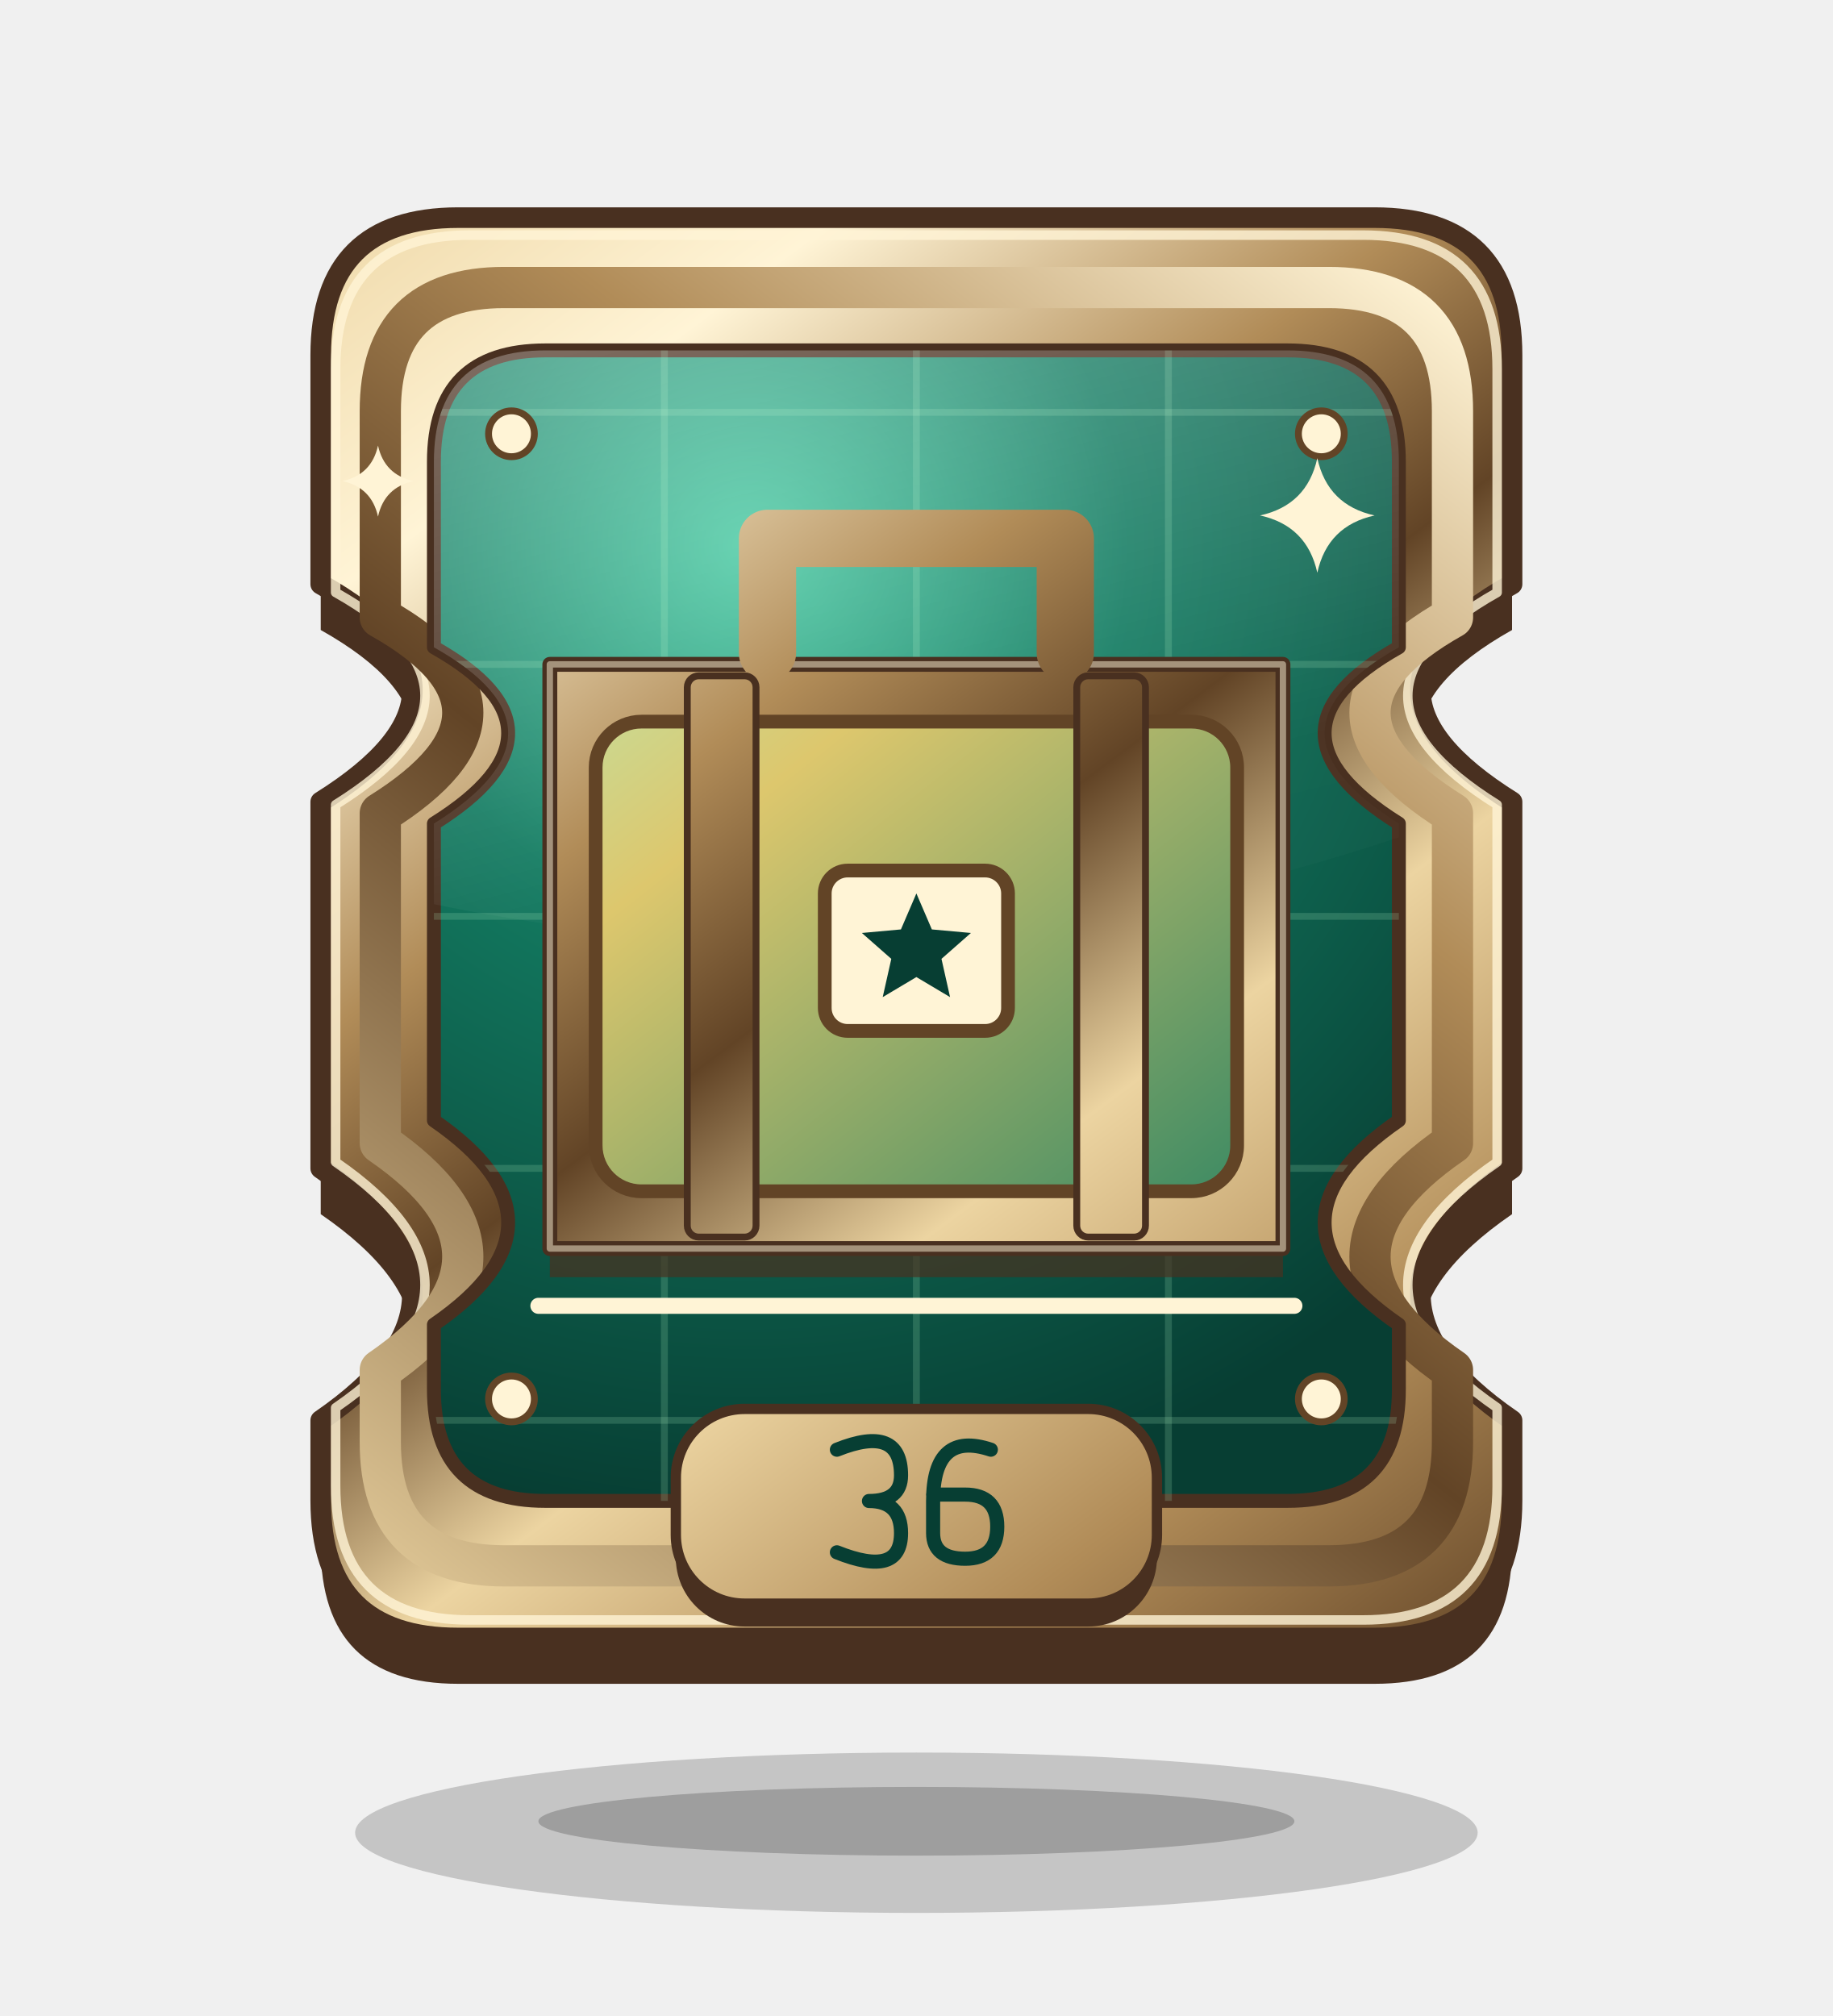
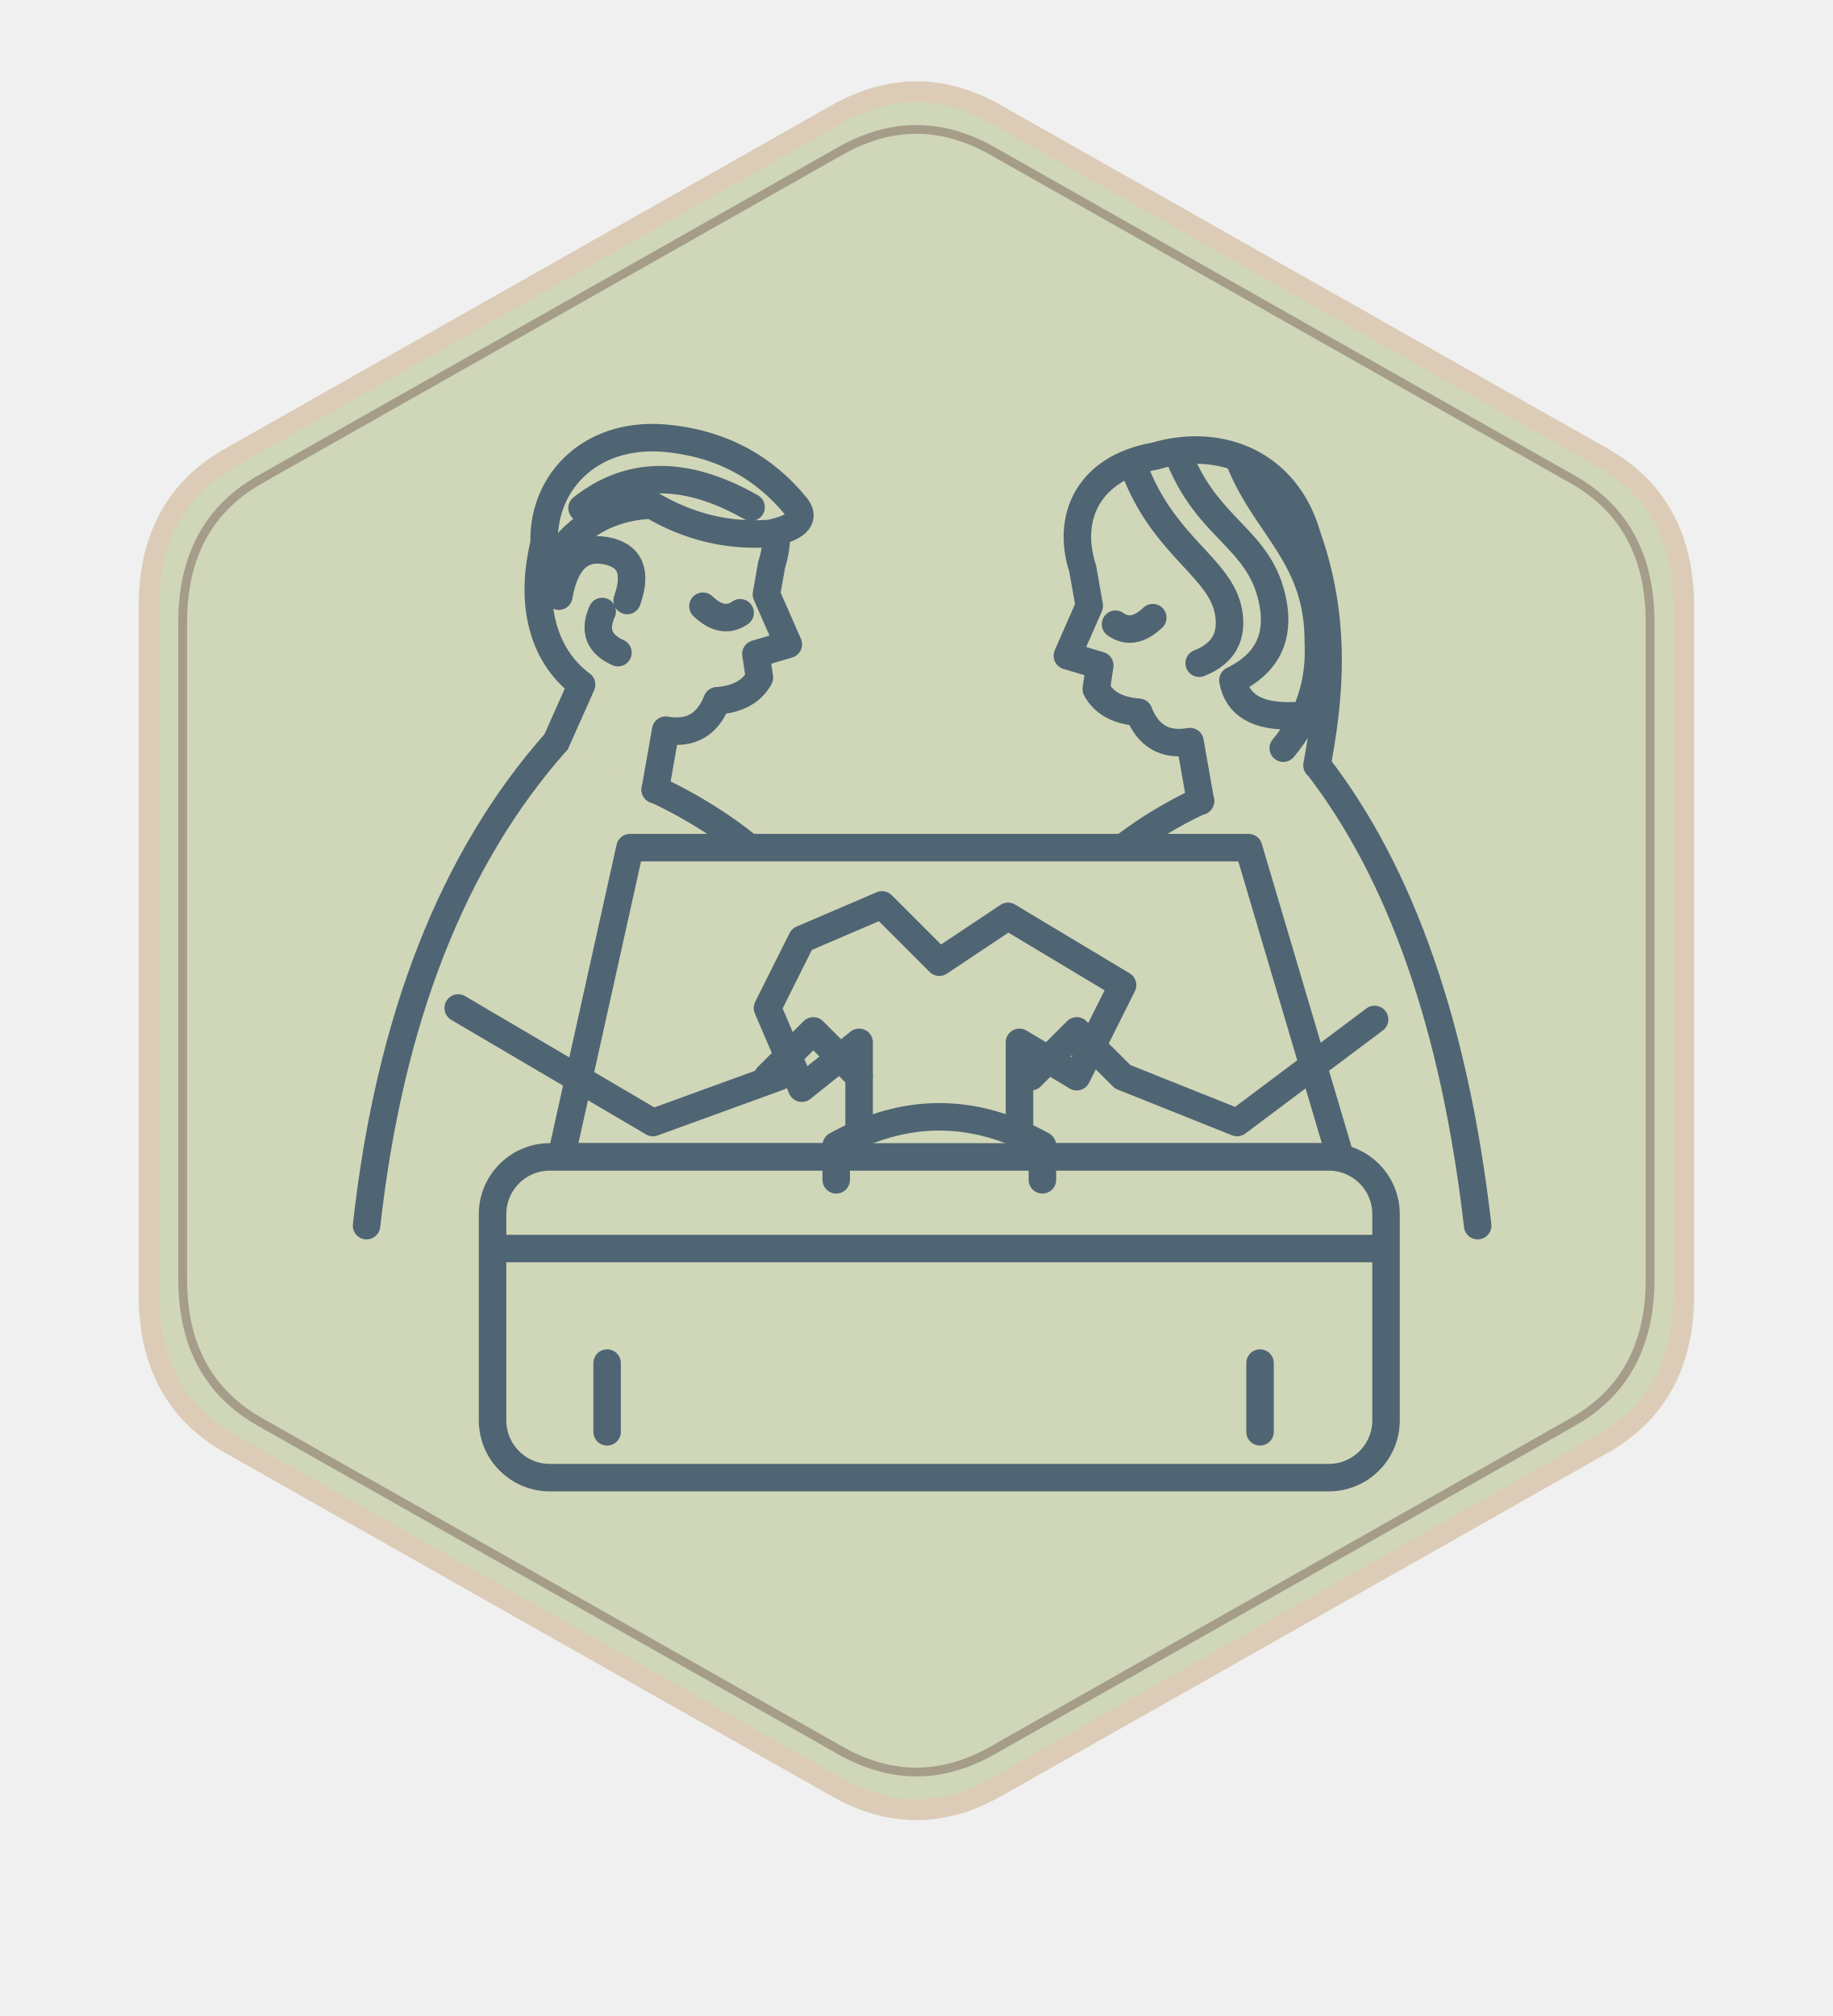
- <svg xmlns="http://www.w3.org/2000/svg" viewBox="0 0 160 176" aria-hidden="true" focusable="false" class="oa-badge-art" data-badge-art="duo-distinct-variants-36" data-art-motif="travel-case" data-locked="false">
+ <svg xmlns="http://www.w3.org/2000/svg" viewBox="0 0 160 176" aria-hidden="true" focusable="false" data-badge-art="duo-distinct-variants-36" data-art-motif="packing-for-a-new-adventure">
  <defs>
-     <linearGradient id="oba-asset-duo-distinct-variants-36-e-metal" x1="25" y1="15" x2="126" y2="150" gradientUnits="userSpaceOnUse">
-       <stop stop-color="#ecd4a1" />
-       <stop offset=".19" stop-color="#fff4d6" />
-       <stop offset=".37" stop-color="#b18c58" />
-       <stop offset=".5" stop-color="#624426" />
-       <stop offset=".64" stop-color="#ecd4a1" />
-       <stop offset=".82" stop-color="#b18c58" />
-       <stop offset="1" stop-color="#624426" />
-     </linearGradient>
-     <linearGradient id="oba-asset-duo-distinct-variants-36-e-bevel" x1="25" y1="151" x2="130" y2="18" gradientUnits="userSpaceOnUse">
-       <stop stop-color="#ecd4a1" />
-       <stop offset=".46" stop-color="#624426" />
-       <stop offset=".7" stop-color="#b18c58" />
-       <stop offset="1" stop-color="#fff4d6" />
-     </linearGradient>
-     <radialGradient id="oba-asset-duo-distinct-variants-36-e-enamel" cx="62" cy="40" r="105" gradientUnits="userSpaceOnUse">
-       <stop stop-color="#4acaa3" />
-       <stop offset=".39" stop-color="#137b61" />
-       <stop offset="1" stop-color="#073e33" />
-     </radialGradient>
-     <linearGradient id="oba-asset-duo-distinct-variants-36-e-accent" x1="49" y1="39" x2="112" y2="119" gradientUnits="userSpaceOnUse">
-       <stop stop-color="#b0f2c4" />
-       <stop offset=".34" stop-color="#ddc76d" />
-       <stop offset="1" stop-color="#137b61" />
-     </linearGradient>
-     <linearGradient id="oba-asset-duo-distinct-variants-36-e-gloss" x1="60" y1="20" x2="83" y2="111" gradientUnits="userSpaceOnUse">
-       <stop stop-color="#ffffff" stop-opacity=".32" />
-       <stop offset=".6" stop-color="#ffffff" stop-opacity=".02" />
-       <stop offset="1" stop-color="#ffffff" stop-opacity="0" />
-     </linearGradient>
-     <clipPath id="oba-asset-duo-distinct-variants-36-e-field">
-       <path d="M40 19H120Q132 19 132 31V51Q116 60 132 70V102Q116 113 132 124V131Q132 143 120 143H40Q28 143 28 131V124Q44 113 28 102V70Q44 60 28 51V31Q28 19 40 19Z" fill="#fff" transform="translate(80 80) scale(.81) translate(-80 -80)" />
+     <clipPath id="oba-asset-duo-distinct-variants-36-e-scene">
+       <path d="M73 10 Q80 6 87 10 L140 40 Q147 44 147 53 L147 113 Q147 122 140 126 L87 156 Q80 160 73 156 L20 126 Q13 122 13 113 L13 53 Q13 44 20 40Z" transform="translate(80 83) scale(.92) translate(-80 -83)" />
    </clipPath>
  </defs>
-   <ellipse cx="80" cy="160" rx="49" ry="7" fill="#000" opacity=".18" />
-   <ellipse cx="80" cy="159" rx="33" ry="3" fill="#000" opacity=".2" />
-   <path d="M40 19H120Q132 19 132 31V51Q116 60 132 70V102Q116 113 132 124V131Q132 143 120 143H40Q28 143 28 131V124Q44 113 28 102V70Q44 60 28 51V31Q28 19 40 19Z" fill="#493020" transform="translate(0 4)" />
-   <path d="M40 19H120Q132 19 132 31V51Q116 60 132 70V102Q116 113 132 124V131Q132 143 120 143H40Q28 143 28 131V124Q44 113 28 102V70Q44 60 28 51V31Q28 19 40 19Z" fill="url(#oba-asset-duo-distinct-variants-36-e-metal)" stroke="#493020" stroke-width="1.8" stroke-linejoin="round" stroke-linecap="round" />
-   <path d="M40 19H120Q132 19 132 31V51Q116 60 132 70V102Q116 113 132 124V131Q132 143 120 143H40Q28 143 28 131V124Q44 113 28 102V70Q44 60 28 51V31Q28 19 40 19Z" fill="none" stroke="#fff4d6" stroke-width="0.85" stroke-linejoin="round" stroke-linecap="round" transform="translate(80 80) scale(.975) translate(-80 -80)" opacity=".8" />
-   <path d="M40 19H120Q132 19 132 31V51Q116 60 132 70V102Q116 113 132 124V131Q132 143 120 143H40Q28 143 28 131V124Q44 113 28 102V70Q44 60 28 51V31Q28 19 40 19Z" fill="none" stroke="url(#oba-asset-duo-distinct-variants-36-e-bevel)" stroke-width="4" stroke-linejoin="round" stroke-linecap="round" transform="translate(80 80) scale(.9) translate(-80 -80)" />
-   <path d="M40 19H120Q132 19 132 31V51Q116 60 132 70V102Q116 113 132 124V131Q132 143 120 143H40Q28 143 28 131V124Q44 113 28 102V70Q44 60 28 51V31Q28 19 40 19Z" fill="url(#oba-asset-duo-distinct-variants-36-e-enamel)" stroke="#493020" stroke-width="1.5" stroke-linejoin="round" stroke-linecap="round" transform="translate(80 80) scale(.81) translate(-80 -80)" />
-   <g clip-path="url(#oba-asset-duo-distinct-variants-36-e-field)">
-     <path d="M36 23V138M23 36H138" fill="none" stroke="#b0f2c4" stroke-width="0.6" stroke-linejoin="round" stroke-linecap="round" opacity=".18" />
-     <path d="M58 23V138M23 58H138" fill="none" stroke="#b0f2c4" stroke-width="0.6" stroke-linejoin="round" stroke-linecap="round" opacity=".18" />
-     <path d="M80 23V138M23 80H138" fill="none" stroke="#b0f2c4" stroke-width="0.6" stroke-linejoin="round" stroke-linecap="round" opacity=".18" />
-     <path d="M102 23V138M23 102H138" fill="none" stroke="#b0f2c4" stroke-width="0.6" stroke-linejoin="round" stroke-linecap="round" opacity=".18" />
-     <path d="M124 23V138M23 124H138" fill="none" stroke="#b0f2c4" stroke-width="0.6" stroke-linejoin="round" stroke-linecap="round" opacity=".18" />
-     <path d="M14 18H147V63Q78 96 14 72Z" fill="url(#oba-asset-duo-distinct-variants-36-e-gloss)" />
-   </g>
-   <circle cx="44.65" cy="122.13" r="2" fill="#fff4d6" stroke="#624426" stroke-width="0.6" />
-   <circle cx="44.65" cy="37.87" r="2" fill="#fff4d6" stroke="#624426" stroke-width="0.6" />
-   <circle cx="115.35" cy="37.87" r="2" fill="#fff4d6" stroke="#624426" stroke-width="0.6" />
-   <circle cx="115.35" cy="122.13" r="2" fill="#fff4d6" stroke="#624426" stroke-width="0.6" />
-   <path d="M48 58H112V109H48Z" fill="#493020" transform="translate(0 2.5)" opacity=".7" />
-   <path d="M48 58H112V109H48Z" fill="url(#oba-asset-duo-distinct-variants-36-e-metal)" stroke="#493020" stroke-width="1.3" stroke-linejoin="round" stroke-linecap="round" />
-   <path d="M48 58H112V109H48Z" fill="none" stroke="#fff4d6" stroke-width="0.55" stroke-linejoin="round" stroke-linecap="round" opacity=".5" />
-   <path d="M67 57V47H93V57" fill="none" stroke="url(#oba-asset-duo-distinct-variants-36-e-metal)" stroke-width="5" stroke-linejoin="round" stroke-linecap="round" />
-   <rect x="52" y="63" width="56" height="41" rx="4" fill="url(#oba-asset-duo-distinct-variants-36-e-accent)" stroke="#624426" stroke-width="1.2" />
-   <rect x="60" y="59" width="6" height="49" rx="1" fill="url(#oba-asset-duo-distinct-variants-36-e-metal)" stroke="#493020" stroke-width="0.6" />
-   <rect x="94" y="59" width="6" height="49" rx="1" fill="url(#oba-asset-duo-distinct-variants-36-e-metal)" stroke="#493020" stroke-width="0.6" />
-   <rect x="72" y="76" width="16" height="14" rx="2" fill="#fff4d6" stroke="#624426" stroke-width="1.2" />
-   <path d="M80 78L81.35 81.14L84.76 81.45L82.19 83.71L82.94 87.05L80 85.3L77.06 87.05L77.81 83.71L75.24 81.45L78.65 81.14Z" fill="#073e33" />
-   <path d="M47 114H113" fill="none" stroke="#fff4d6" stroke-width="1.4" stroke-linejoin="round" stroke-linecap="round" />
-   <path d="M115 40Q115.9 44.1 120 45Q115.9 45.9 115 50Q114.1 45.9 110 45Q114.1 44.1 115 40Z" fill="#fff4d6" />
-   <rect x="59" y="125" width="42" height="17" rx="6" fill="#493020" />
-   <rect x="59" y="123" width="42" height="17" rx="6" fill="url(#oba-asset-duo-distinct-variants-36-e-metal)" stroke="#493020" stroke-width="0.9" />
-   <g transform="translate(73.06 126) scale(0.56)">
-     <g transform="translate(0 0)">
-       <path d="M0 1Q10-3 10 5Q10 9 5 9Q10 9 10 14Q10 21 0 17" fill="none" stroke="#073e33" stroke-width="2.2" stroke-linejoin="round" stroke-linecap="round" />
+   <path d="M73 10 Q80 6 87 10 L140 40 Q147 44 147 53 L147 113 Q147 122 140 126 L87 156 Q80 160 73 156 L20 126 Q13 122 13 113 L13 53 Q13 44 20 40Z" fill="#D0D6B8" stroke="#DCCCB7" stroke-width="1.8" />
+   <path d="M73 10 Q80 6 87 10 L140 40 Q147 44 147 53 L147 113 Q147 122 140 126 L87 156 Q80 160 73 156 L20 126 Q13 122 13 113 L13 53 Q13 44 20 40Z" transform="translate(80 83) scale(.956) translate(-80 -83)" fill="none" stroke="#A59C89" stroke-width=".8" />
+   <g clip-path="url(#oba-asset-duo-distinct-variants-36-e-scene)" fill="none" stroke="#4F6573" stroke-width="2.4" stroke-linecap="round" stroke-linejoin="round">
+     <path d="M48.6 64.7Q35 80 32 107M57.2 68.9Q68 74 73 83M104.8 69.9Q94 75 89 85M115 66.8Q126 81 129 107" />
+     <path d="M49 101L55 74H109L117 101Z" fill="#D0D6B8" />
+     <path d="M67 88L70 82L77 79L82 84L88 80L98 86L94 94L89 91V102H75V91L70 95Z" fill="#D0D6B8" />
+     <rect x="43" y="101" width="78" height="28" rx="5" fill="#D0D6B8" />
+     <path d="M44 109H120M73 103V100Q82 95 91 100V103M53 119V125M110 119V125" />
+     <path d="M40 88L57 98L68 94M120 89L108 98L98 94M67 94L71 90L75 94M98 94L94 90L90 94" />
+     <g transform="translate(58 53) rotate(10) scale(0.66 0.66)" stroke-width="3.636">
+       <path d="M-11 20 L-9 12 C-15 9-18 2-17-7 C-17-16-10-22 0-21 C9-21 14-15 13-8 L13-4 L17 2 L13 4 L14 7 Q13 10 9 11 Q8 16 3 16 L3 24" fill="#D0D6B8" />
+       <path d="M-17-5 C-19-13-14-21-4-22 Q7-23 15-16 Q17-14 12-12 Q4-10-4-13 Q-13-11-16-2" fill="#D0D6B8" />
+       <path d="M-13-11 Q-5-20 9-15 M-14 1 Q-14-6-9-6 Q-4-6-5 0 M-8 2 Q-9 6-5 7" />
+       <path d="M5-1 Q8 1 10-1" />
    </g>
-     <g transform="translate(15 0)">
-       <path d="M9 1Q0-2 0 9V14Q0 18 5 18Q10 18 10 13Q10 8 5 8H0" fill="none" stroke="#073e33" stroke-width="2.2" stroke-linejoin="round" stroke-linecap="round" />
+     <g transform="translate(104 54) rotate(-10) scale(-0.66 0.66)" stroke-width="3.636">
+       <path d="M-13 22 C-16 14-19 4-17-8 C-16-18-8-23 1-22 C10-22 14-16 13-9 L13-4 L17 2 L13 4 L14 7 Q13 10 9 11 Q8 16 3 16 L3 24" fill="#D0D6B8" />
+       <path d="M-2-22 C-4-11-11-9-11 0 Q-11 7-4 9 Q-4 14-11 15 M4-21 C2-10-5-6-5 0 Q-5 5 0 6 M-10-19 C-12-10-18-5-16 6 Q-15 14-9 19" />
+       <path d="M5-1 Q8 1 10-1" />
    </g>
  </g>
-   <path d="M33 38.9Q33.558 41.442 36.1 42Q33.558 42.558 33 45.1Q32.442 42.558 29.9 42Q32.442 41.442 33 38.9Z" fill="#fff4d6" />
</svg>
